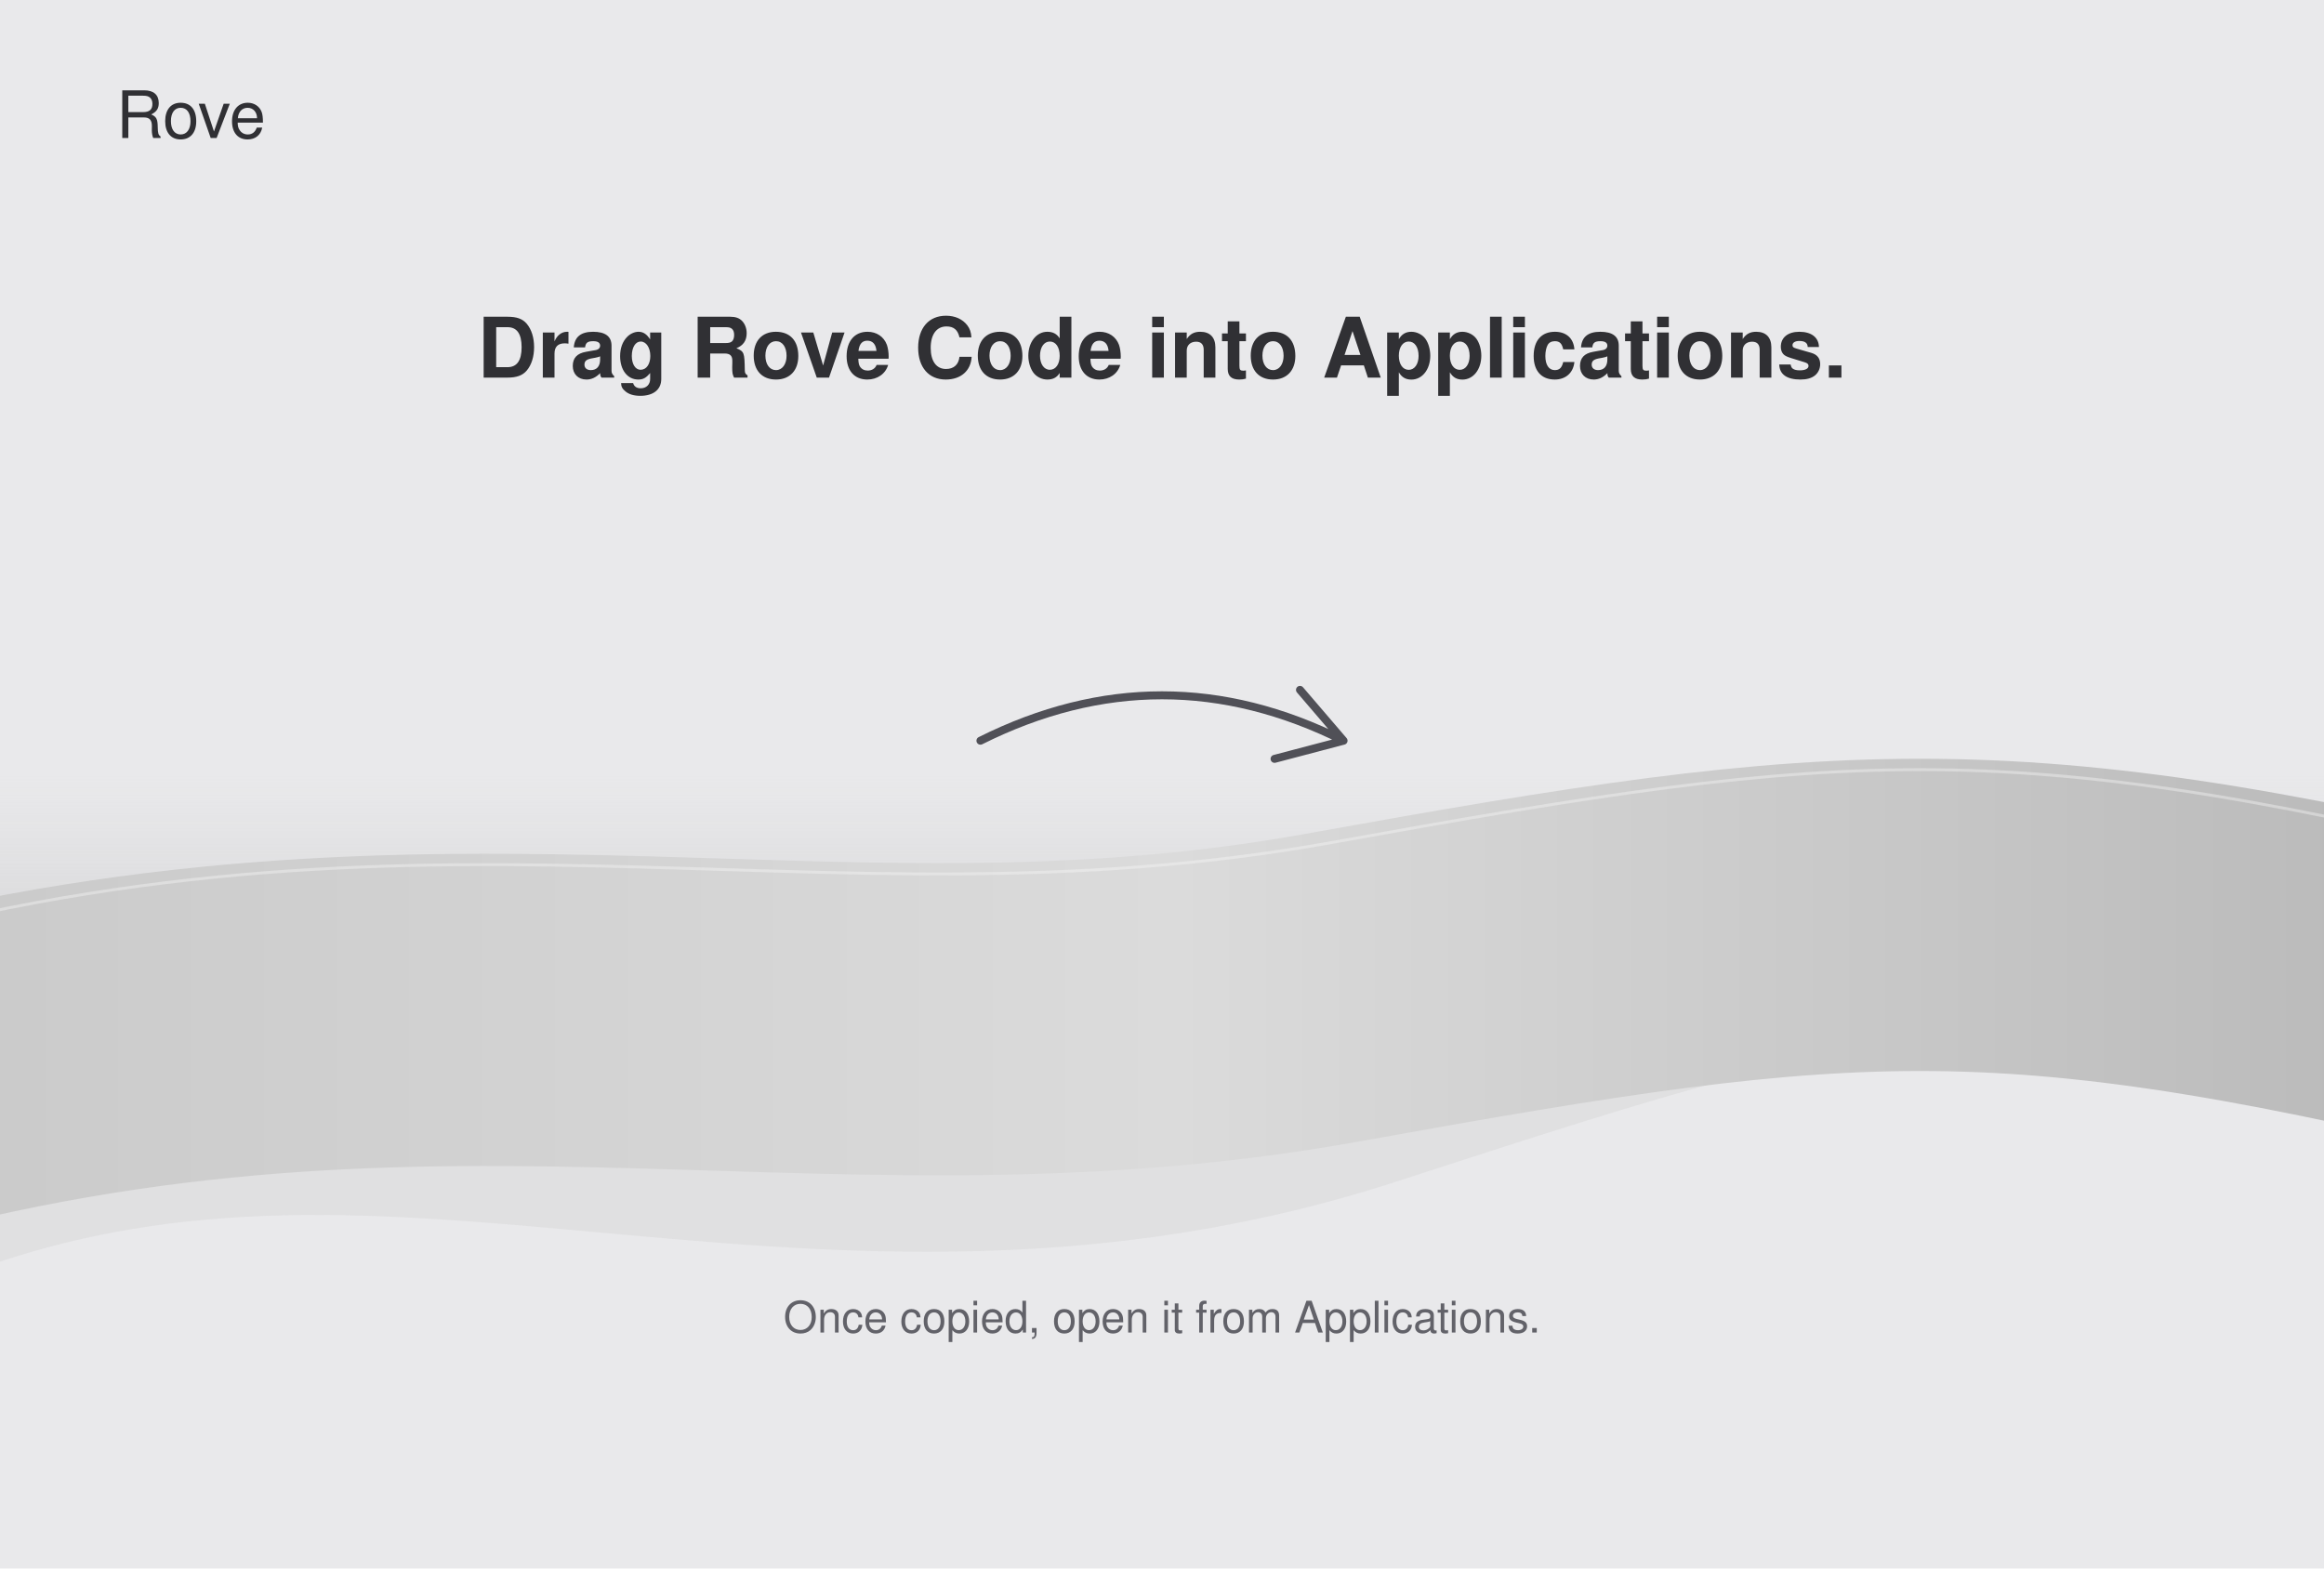
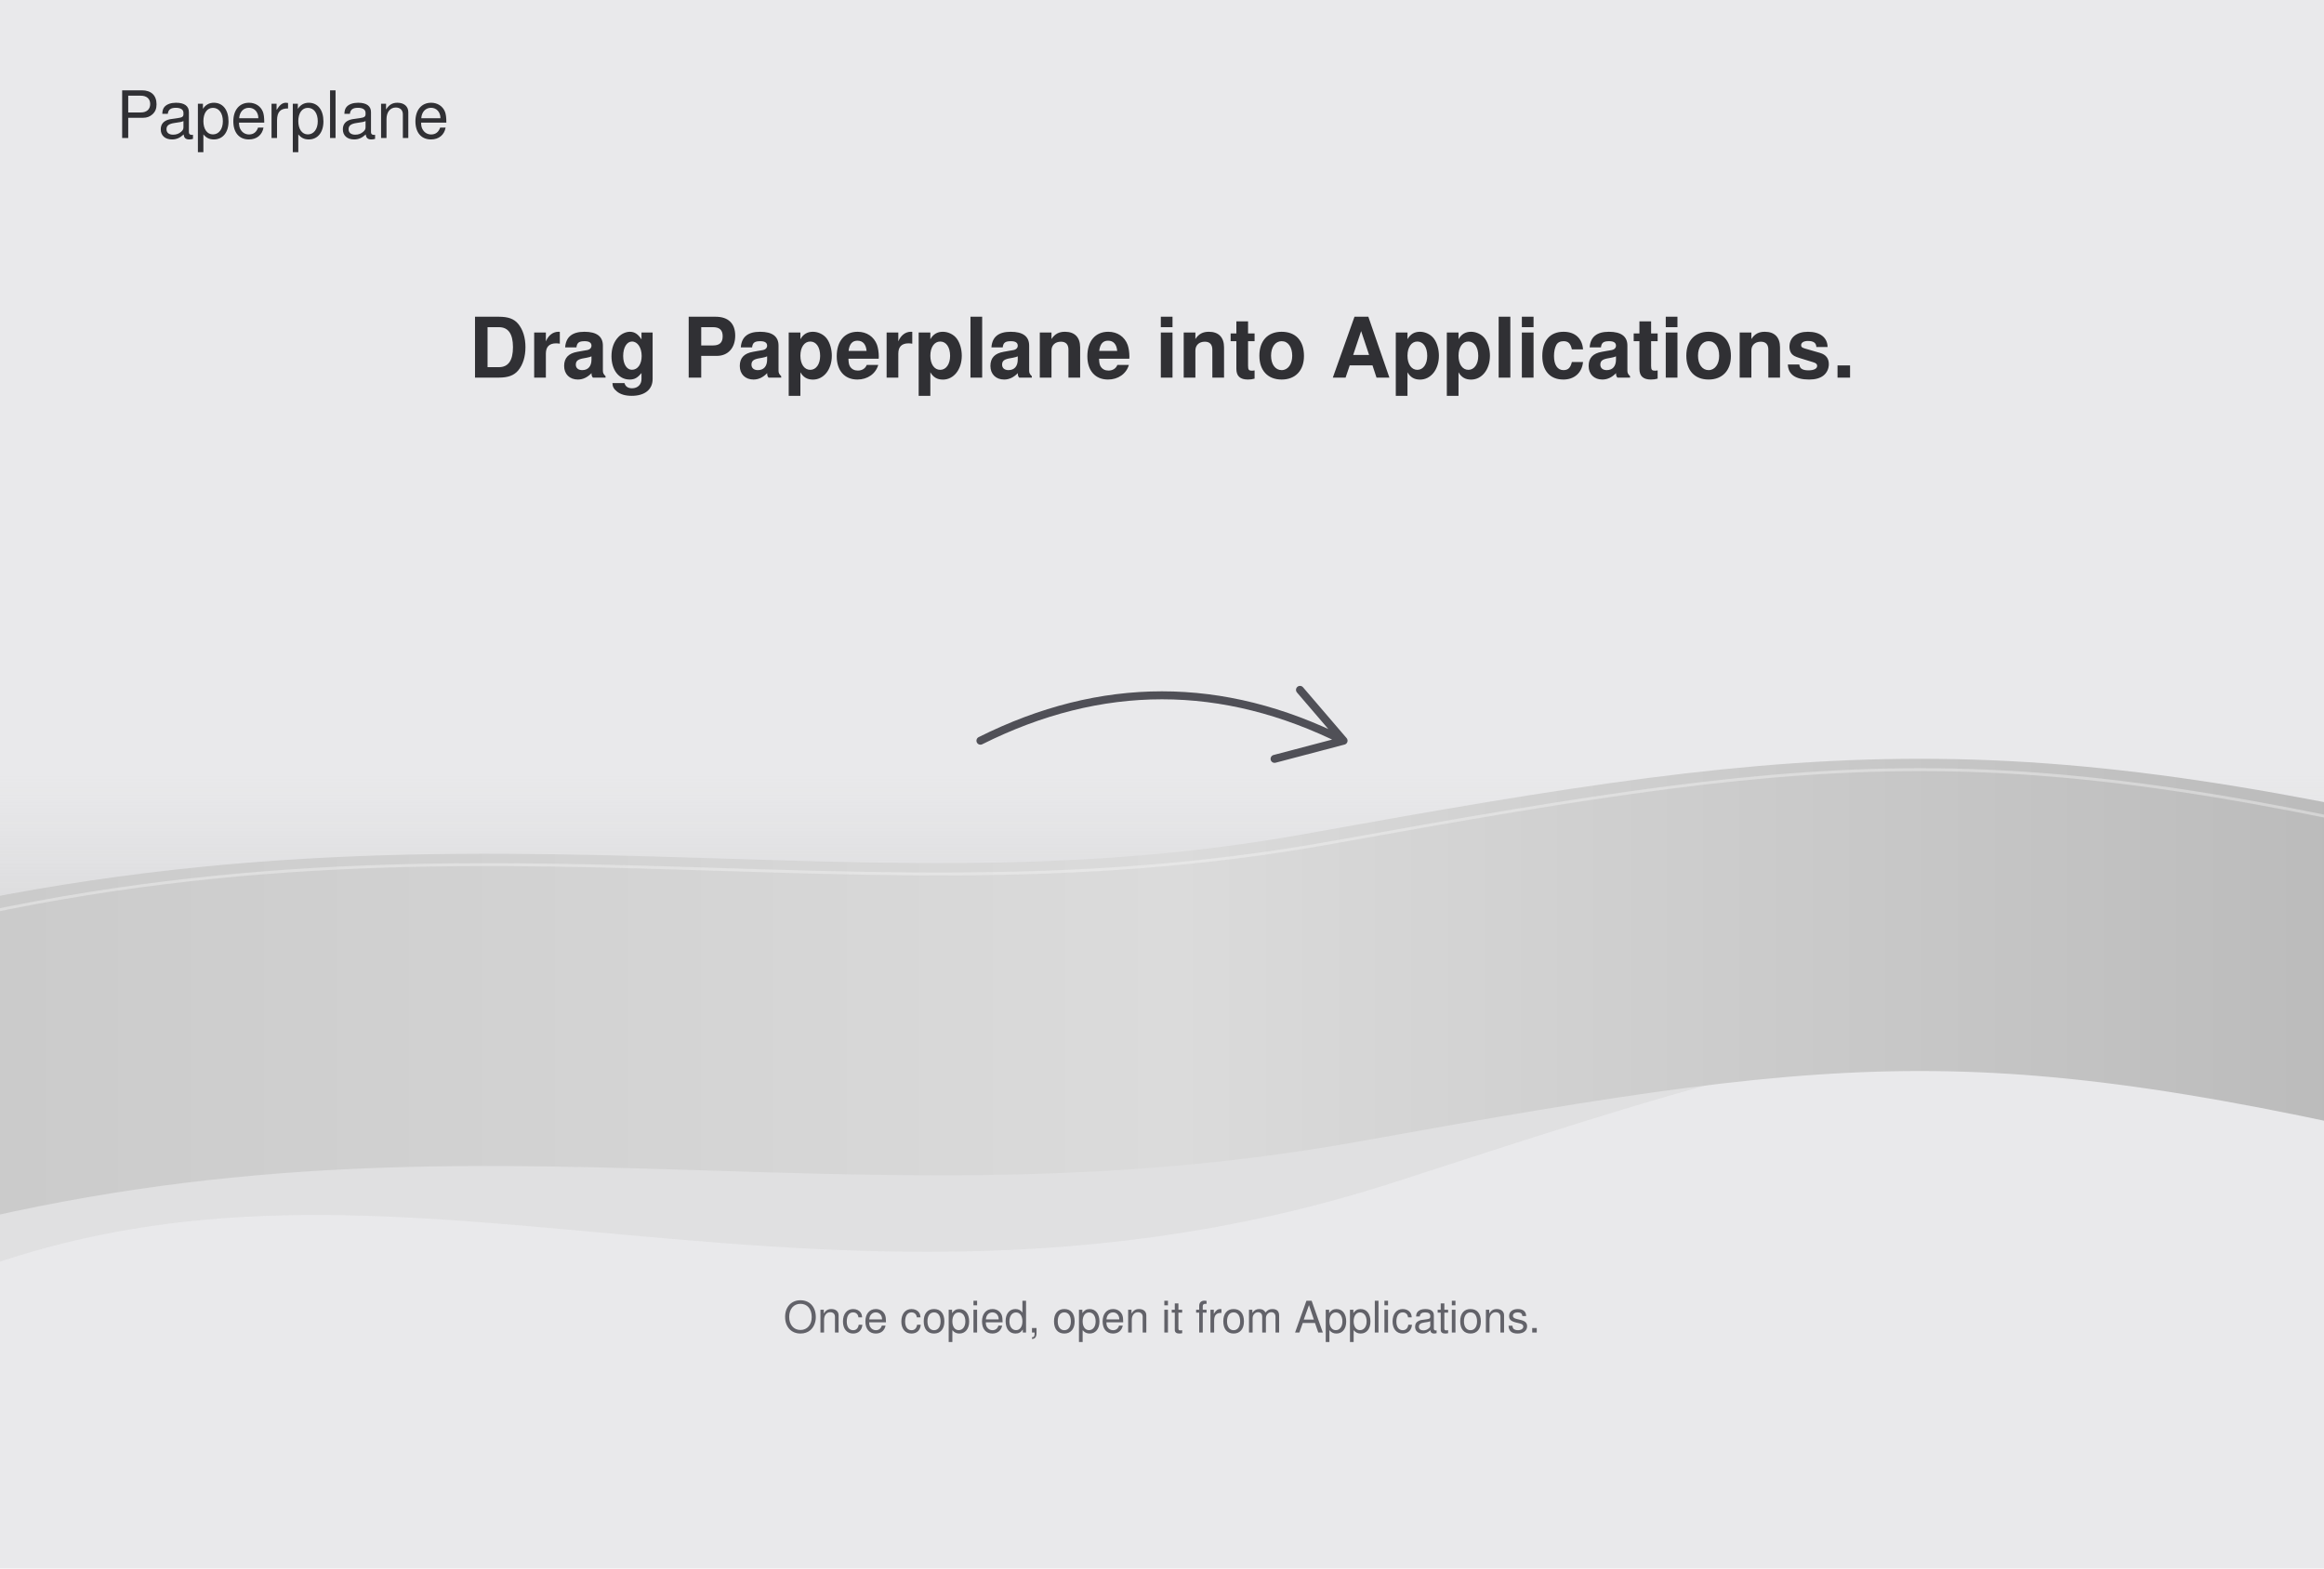
<svg xmlns="http://www.w3.org/2000/svg" width="1280" height="864" viewBox="0 0 640 432">
  <defs>
    <linearGradient id="veil" x1="0" y1="0" x2="0" y2="1">
      <stop stop-color="#B7B7B7" stop-opacity="0" />
      <stop offset=".55" stop-color="#A5A5A5" stop-opacity=".24" />
      <stop offset="1" stop-color="#D1D1D1" stop-opacity=".4" />
    </linearGradient>
    <linearGradient id="silk" x1="0" y1="0" x2="1" y2="0">
      <stop stop-color="#C8C8C8" />
      <stop offset=".5" stop-color="#DBDBDB" />
      <stop offset="1" stop-color="#B5B5B5" />
    </linearGradient>
  </defs>
  <rect width="640" height="432" fill="#E9E9EB" />
  <path d="M-60 293C95 220 214 304 362 256S559 191 707 257" stroke="url(#veil)" stroke-width="146" fill="none" opacity="1" stroke-linecap="round" stroke-linejoin="round" />
  <path d="M-60 306C113 252 223 298 367 272S553 242 707 280" stroke="url(#silk)" stroke-width="86" fill="none" opacity="1" stroke-linecap="round" stroke-linejoin="round" />
  <path d="M-60 266C113 212 223 258 367 232S553 202 707 240" stroke="#F5F5F5" stroke-width="0.8" fill="none" opacity="0.42" stroke-linecap="round" stroke-linejoin="round" />
-   <text x="32" y="38" fill="#303034" font-family="Helvetica" font-size="18" font-weight="500">Rove</text>
-   <text x="320" y="104" fill="#303034" font-family="Helvetica" font-size="23" font-weight="700" text-anchor="middle">Drag Rove Code into Applications.</text>
+   <text x="32" y="38" fill="#303034" font-family="Helvetica" font-size="18" font-weight="500">Paperplane</text>
+   <text x="320" y="104" fill="#303034" font-family="Helvetica" font-size="23" font-weight="700" text-anchor="middle">Drag Paperplane into Applications.</text>
  <path d="M270 204Q320 179 370 204M358 190L370 204L351 209" stroke="#505057" stroke-width="2.2" fill="none" opacity="1" stroke-linecap="round" stroke-linejoin="round" />
  <text x="320" y="367" fill="#626269" font-family="Helvetica" font-size="12" font-weight="400" text-anchor="middle">Once copied, open it from Applications.</text>
</svg>
